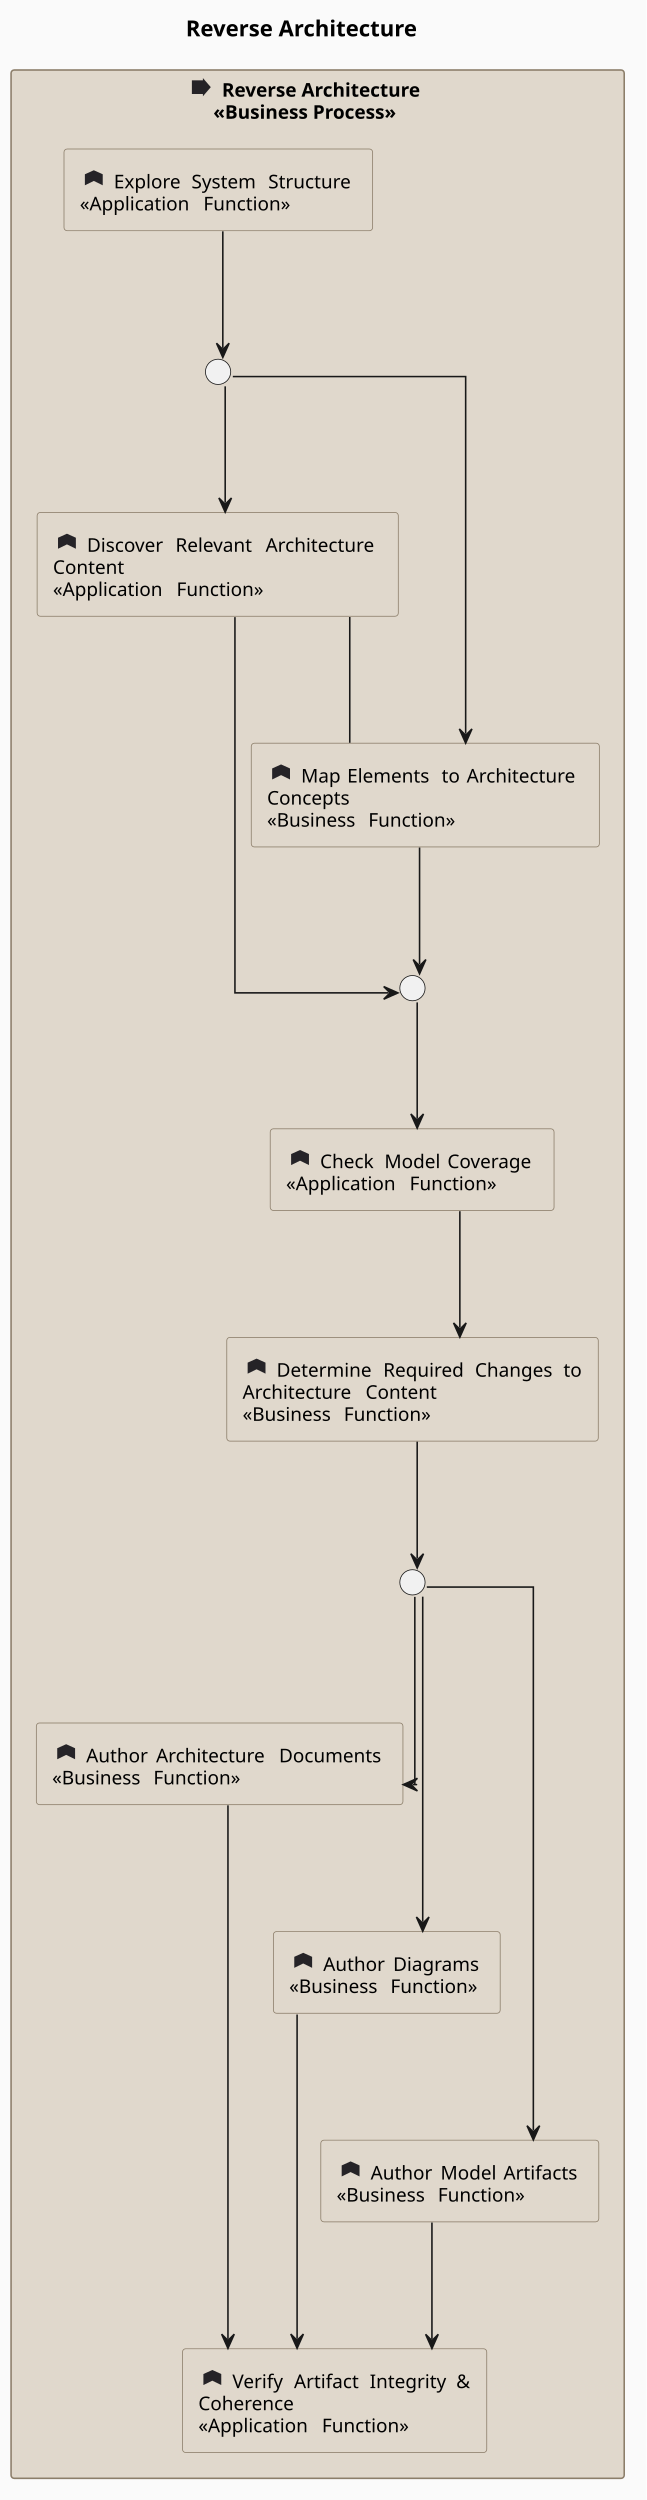
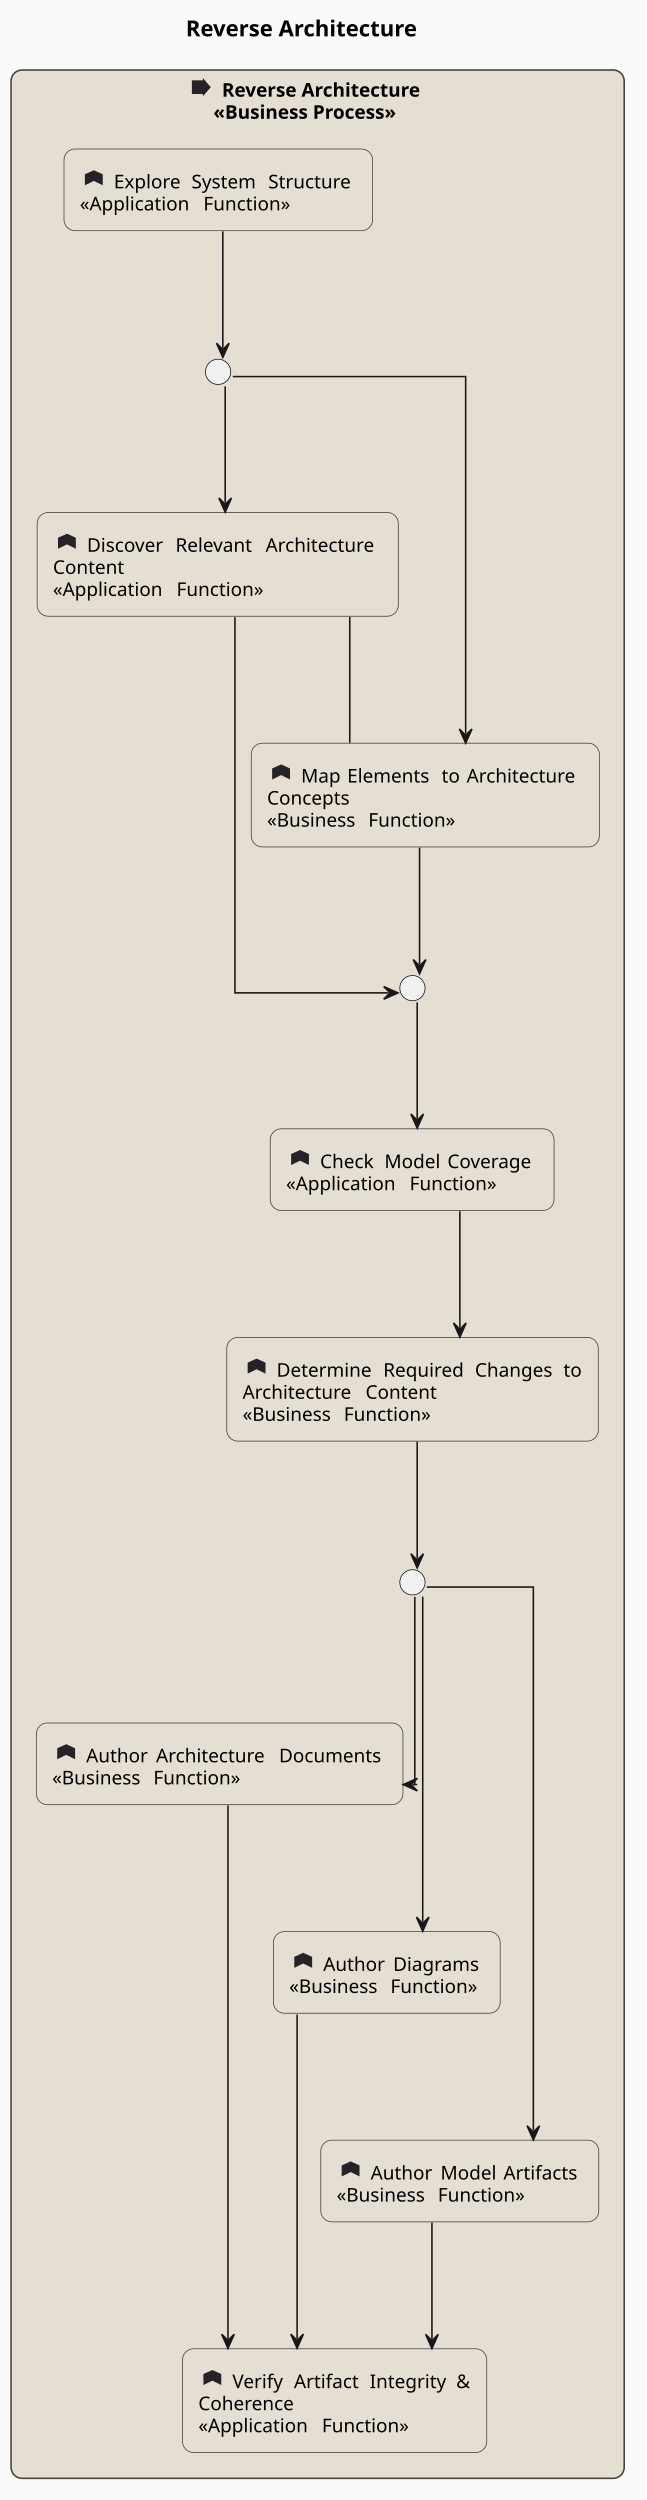
<svg xmlns="http://www.w3.org/2000/svg" contentStyleType="text/css" data-diagram-type="DESCRIPTION" height="1582px" preserveAspectRatio="none" style="width:409px;height:1582px;background:#FAFAFA;" version="1.1" viewBox="0 0 409 1582" width="409px" zoomAndPan="magnify">
  <defs />
  <g>
    <rect fill="#FAFAFA" height="1582" style="stroke:none;stroke-width:1;" width="409" x="0" y="0" />
-     <g class="title" data-source-line="156">
+     <g class="title" data-source-line="160">
      <text fill="#000000" font-family="sans-serif" font-size="14" font-weight="700" lengthAdjust="spacing" textLength="166.852" x="117.574" y="22.995">Reverse Architecture</text>
    </g>
-     <g class="cluster" data-qualified-name="PRC_CYgU64" data-source-line="158" id="ent0002">
-       <rect fill="#E0D8CC" height="1524" rx="2" ry="2" style="stroke:#8C7E6A;stroke-width:1;" width="388" x="7" y="44.297" />
+     <g class="cluster" data-qualified-name="PRC_CYgU64" data-source-line="162" id="ent0002">
+       <rect fill="#E5DFD3" height="1524" rx="7" ry="7" style="stroke:#45433F;stroke-width:1;" width="388" x="7" y="44.297" />
      <path d="M121.422,50.838 L128.4,50.838 L128.4,49.398 L133.385,55.158 L128.4,60.918 L128.4,59.478 L121.422,59.478" fill="#252327" style="stroke:none;stroke-width:1;" />
      <text fill="#000000" font-family="sans-serif" font-size="12" font-weight="700" lengthAdjust="spacing" textLength="143.016" x="140.443" y="61.19">Reverse Architecture</text>
      <text fill="#000000" font-family="sans-serif" font-size="12" font-weight="700" lengthAdjust="spacing" textLength="132.088" x="134.956" y="75.159">«Business Process»</text>
    </g>
-     <g class="entity" data-qualified-name="PRC_CYgU64.FNC_NGjUCa" data-source-line="159" id="ent0003">
-       <rect fill="#E0D8CC" height="65.661" rx="2" ry="2" style="stroke:#8C7E6A;stroke-width:0.5;" width="192.51" x="115.5" y="1486.297" />
+     <g class="entity" data-qualified-name="PRC_CYgU64.FNC_NGjUCa" data-source-line="163" id="ent0003">
+       <rect fill="#E5DFD3" height="65.661" rx="7" ry="7" style="stroke:#45433F;stroke-width:0.5;" width="192.51" x="115.5" y="1486.297" />
      <path d="M128.712,1509.257 L128.712,1502.278 L134.362,1499.731 L140.011,1502.278 L140.011,1509.257 L134.362,1506.488" fill="#252327" style="stroke:none;stroke-width:0.5;" />
      <text fill="#000000" font-family="sans-serif" font-size="12" lengthAdjust="spacing" textLength="3.814" x="143.223" y="1511.19"> </text>
      <text fill="#000000" font-family="sans-serif" font-size="12" lengthAdjust="spacing" textLength="35.185" x="147.037" y="1511.19">Verify</text>
      <text fill="#000000" font-family="sans-serif" font-size="12" lengthAdjust="spacing" textLength="3.814" x="182.223" y="1511.19"> </text>
      <text fill="#000000" font-family="sans-serif" font-size="12" lengthAdjust="spacing" textLength="44.062" x="186.037" y="1511.19">Artifact</text>
      <text fill="#000000" font-family="sans-serif" font-size="12" lengthAdjust="spacing" textLength="3.814" x="230.1" y="1511.19"> </text>
      <text fill="#000000" font-family="sans-serif" font-size="12" lengthAdjust="spacing" textLength="50.924" x="233.915" y="1511.19">Integrity</text>
      <text fill="#000000" font-family="sans-serif" font-size="12" lengthAdjust="spacing" textLength="3.814" x="284.838" y="1511.19"> </text>
      <text fill="#000000" font-family="sans-serif" font-size="12" lengthAdjust="spacing" textLength="9.357" x="288.653" y="1511.19">&amp;</text>
      <text fill="#000000" font-family="sans-serif" font-size="12" lengthAdjust="spacing" textLength="64.611" x="125.5" y="1525.159">Coherence</text>
      <text fill="#000000" font-family="sans-serif" font-size="12" lengthAdjust="spacing" textLength="74.391" x="125.5" y="1539.127">«Application</text>
      <text fill="#000000" font-family="sans-serif" font-size="12" lengthAdjust="spacing" textLength="3.814" x="199.891" y="1539.127"> </text>
      <text fill="#000000" font-family="sans-serif" font-size="12" lengthAdjust="spacing" textLength="59.039" x="203.705" y="1539.127">Function»</text>
    </g>
-     <g class="entity" data-qualified-name="PRC_CYgU64.FNC_SXt2mM" data-source-line="160" id="ent0004">
-       <rect fill="#E0D8CC" height="51.692" rx="2" ry="2" style="stroke:#8C7E6A;stroke-width:0.5;" width="179.602" x="171" y="714.297" />
+     <g class="entity" data-qualified-name="PRC_CYgU64.FNC_SXt2mM" data-source-line="164" id="ent0004">
+       <rect fill="#E5DFD3" height="51.692" rx="7" ry="7" style="stroke:#45433F;stroke-width:0.5;" width="179.602" x="171" y="714.297" />
      <path d="M184.212,737.257 L184.212,730.278 L189.862,727.731 L195.511,730.278 L195.511,737.257 L189.862,734.488" fill="#252327" style="stroke:none;stroke-width:0.5;" />
      <text fill="#000000" font-family="sans-serif" font-size="12" lengthAdjust="spacing" textLength="3.814" x="198.723" y="739.19"> </text>
      <text fill="#000000" font-family="sans-serif" font-size="12" lengthAdjust="spacing" textLength="36.914" x="202.537" y="739.19">Check</text>
      <text fill="#000000" font-family="sans-serif" font-size="12" lengthAdjust="spacing" textLength="3.814" x="239.452" y="739.19"> </text>
      <text fill="#000000" font-family="sans-serif" font-size="12" lengthAdjust="spacing" textLength="36.029" x="243.266" y="739.19">Model</text>
      <text fill="#000000" font-family="sans-serif" font-size="12" lengthAdjust="spacing" textLength="3.814" x="279.295" y="739.19"> </text>
      <text fill="#000000" font-family="sans-serif" font-size="12" lengthAdjust="spacing" textLength="57.492" x="283.11" y="739.19">Coverage</text>
      <text fill="#000000" font-family="sans-serif" font-size="12" lengthAdjust="spacing" textLength="74.391" x="181" y="753.159">«Application</text>
      <text fill="#000000" font-family="sans-serif" font-size="12" lengthAdjust="spacing" textLength="3.814" x="255.391" y="753.159"> </text>
      <text fill="#000000" font-family="sans-serif" font-size="12" lengthAdjust="spacing" textLength="59.039" x="259.205" y="753.159">Function»</text>
    </g>
-     <g class="entity" data-qualified-name="PRC_CYgU64.FNC_erPw5B" data-source-line="161" id="ent0005">
-       <rect fill="#E0D8CC" height="51.692" rx="2" ry="2" style="stroke:#8C7E6A;stroke-width:0.5;" width="195.293" x="40.5" y="94.297" />
+     <g class="entity" data-qualified-name="PRC_CYgU64.FNC_erPw5B" data-source-line="165" id="ent0005">
+       <rect fill="#E5DFD3" height="51.692" rx="7" ry="7" style="stroke:#45433F;stroke-width:0.5;" width="195.293" x="40.5" y="94.297" />
      <path d="M53.712,117.257 L53.712,110.278 L59.361,107.731 L65.011,110.278 L65.011,117.257 L59.361,114.488" fill="#252327" style="stroke:none;stroke-width:0.5;" />
      <text fill="#000000" font-family="sans-serif" font-size="12" lengthAdjust="spacing" textLength="3.814" x="68.223" y="119.19"> </text>
      <text fill="#000000" font-family="sans-serif" font-size="12" lengthAdjust="spacing" textLength="45.293" x="72.037" y="119.19">Explore</text>
      <text fill="#000000" font-family="sans-serif" font-size="12" lengthAdjust="spacing" textLength="3.814" x="117.331" y="119.19"> </text>
      <text fill="#000000" font-family="sans-serif" font-size="12" lengthAdjust="spacing" textLength="44.748" x="121.145" y="119.19">System</text>
      <text fill="#000000" font-family="sans-serif" font-size="12" lengthAdjust="spacing" textLength="3.814" x="165.893" y="119.19"> </text>
      <text fill="#000000" font-family="sans-serif" font-size="12" lengthAdjust="spacing" textLength="56.086" x="169.708" y="119.19">Structure</text>
      <text fill="#000000" font-family="sans-serif" font-size="12" lengthAdjust="spacing" textLength="74.391" x="50.5" y="133.159">«Application</text>
      <text fill="#000000" font-family="sans-serif" font-size="12" lengthAdjust="spacing" textLength="3.814" x="124.891" y="133.159"> </text>
      <text fill="#000000" font-family="sans-serif" font-size="12" lengthAdjust="spacing" textLength="59.039" x="128.705" y="133.159">Function»</text>
    </g>
-     <g class="entity" data-qualified-name="PRC_CYgU64.FNC_lLdx12" data-source-line="162" id="ent0006">
-       <rect fill="#E0D8CC" height="65.661" rx="2" ry="2" style="stroke:#8C7E6A;stroke-width:0.5;" width="228.545" x="23.5" y="324.297" />
+     <g class="entity" data-qualified-name="PRC_CYgU64.FNC_lLdx12" data-source-line="166" id="ent0006">
+       <rect fill="#E5DFD3" height="65.661" rx="7" ry="7" style="stroke:#45433F;stroke-width:0.5;" width="228.545" x="23.5" y="324.297" />
      <path d="M36.712,347.257 L36.712,340.278 L42.361,337.731 L48.011,340.278 L48.011,347.257 L42.361,344.488" fill="#252327" style="stroke:none;stroke-width:0.5;" />
      <text fill="#000000" font-family="sans-serif" font-size="12" lengthAdjust="spacing" textLength="3.814" x="51.223" y="349.19"> </text>
      <text fill="#000000" font-family="sans-serif" font-size="12" lengthAdjust="spacing" textLength="52.184" x="55.038" y="349.19">Discover</text>
      <text fill="#000000" font-family="sans-serif" font-size="12" lengthAdjust="spacing" textLength="3.814" x="107.221" y="349.19"> </text>
      <text fill="#000000" font-family="sans-serif" font-size="12" lengthAdjust="spacing" textLength="53.203" x="111.036" y="349.19">Relevant</text>
      <text fill="#000000" font-family="sans-serif" font-size="12" lengthAdjust="spacing" textLength="3.814" x="164.239" y="349.19"> </text>
      <text fill="#000000" font-family="sans-serif" font-size="12" lengthAdjust="spacing" textLength="73.992" x="168.053" y="349.19">Architecture</text>
      <text fill="#000000" font-family="sans-serif" font-size="12" lengthAdjust="spacing" textLength="47.725" x="33.5" y="363.159">Content</text>
      <text fill="#000000" font-family="sans-serif" font-size="12" lengthAdjust="spacing" textLength="74.391" x="33.5" y="377.127">«Application</text>
      <text fill="#000000" font-family="sans-serif" font-size="12" lengthAdjust="spacing" textLength="3.814" x="107.891" y="377.127"> </text>
      <text fill="#000000" font-family="sans-serif" font-size="12" lengthAdjust="spacing" textLength="59.039" x="111.705" y="377.127">Function»</text>
    </g>
-     <g class="entity" data-qualified-name="PRC_CYgU64.FNC_oRz6Qe" data-source-line="163" id="ent0007">
-       <rect fill="#E0D8CC" height="65.661" rx="2" ry="2" style="stroke:#8C7E6A;stroke-width:0.5;" width="220.278" x="159" y="470.297" />
+     <g class="entity" data-qualified-name="PRC_CYgU64.FNC_oRz6Qe" data-source-line="167" id="ent0007">
+       <rect fill="#E5DFD3" height="65.661" rx="7" ry="7" style="stroke:#45433F;stroke-width:0.5;" width="220.278" x="159" y="470.297" />
      <path d="M172.212,493.257 L172.212,486.278 L177.862,483.731 L183.511,486.278 L183.511,493.257 L177.862,490.488" fill="#252327" style="stroke:none;stroke-width:0.5;" />
      <text fill="#000000" font-family="sans-serif" font-size="12" lengthAdjust="spacing" textLength="3.814" x="186.723" y="495.19"> </text>
      <text fill="#000000" font-family="sans-serif" font-size="12" lengthAdjust="spacing" textLength="25.324" x="190.537" y="495.19">Map</text>
      <text fill="#000000" font-family="sans-serif" font-size="12" lengthAdjust="spacing" textLength="3.814" x="215.862" y="495.19"> </text>
      <text fill="#000000" font-family="sans-serif" font-size="12" lengthAdjust="spacing" textLength="55.934" x="219.676" y="495.19">Elements</text>
      <text fill="#000000" font-family="sans-serif" font-size="12" lengthAdjust="spacing" textLength="3.814" x="275.61" y="495.19"> </text>
      <text fill="#000000" font-family="sans-serif" font-size="12" lengthAdjust="spacing" textLength="12.047" x="279.424" y="495.19">to</text>
      <text fill="#000000" font-family="sans-serif" font-size="12" lengthAdjust="spacing" textLength="3.814" x="291.471" y="495.19"> </text>
      <text fill="#000000" font-family="sans-serif" font-size="12" lengthAdjust="spacing" textLength="73.992" x="295.286" y="495.19">Architecture</text>
      <text fill="#000000" font-family="sans-serif" font-size="12" lengthAdjust="spacing" textLength="55.881" x="169" y="509.159">Concepts</text>
      <text fill="#000000" font-family="sans-serif" font-size="12" lengthAdjust="spacing" textLength="60.258" x="169" y="523.127">«Business</text>
      <text fill="#000000" font-family="sans-serif" font-size="12" lengthAdjust="spacing" textLength="3.814" x="229.258" y="523.127"> </text>
      <text fill="#000000" font-family="sans-serif" font-size="12" lengthAdjust="spacing" textLength="59.039" x="233.072" y="523.127">Function»</text>
    </g>
-     <g class="entity" data-qualified-name="PRC_CYgU64.FNC_rkx32U" data-source-line="164" id="ent0008">
-       <rect fill="#E0D8CC" height="65.661" rx="2" ry="2" style="stroke:#8C7E6A;stroke-width:0.5;" width="235.09" x="143.5" y="846.297" />
+     <g class="entity" data-qualified-name="PRC_CYgU64.FNC_rkx32U" data-source-line="168" id="ent0008">
+       <rect fill="#E5DFD3" height="65.661" rx="7" ry="7" style="stroke:#45433F;stroke-width:0.5;" width="235.09" x="143.5" y="846.297" />
      <path d="M156.712,869.257 L156.712,862.278 L162.362,859.731 L168.011,862.278 L168.011,869.257 L162.362,866.488" fill="#252327" style="stroke:none;stroke-width:0.5;" />
      <text fill="#000000" font-family="sans-serif" font-size="12" lengthAdjust="spacing" textLength="3.814" x="171.223" y="871.19"> </text>
      <text fill="#000000" font-family="sans-serif" font-size="12" lengthAdjust="spacing" textLength="63.656" x="175.037" y="871.19">Determine</text>
      <text fill="#000000" font-family="sans-serif" font-size="12" lengthAdjust="spacing" textLength="3.814" x="238.694" y="871.19"> </text>
      <text fill="#000000" font-family="sans-serif" font-size="12" lengthAdjust="spacing" textLength="54.211" x="242.508" y="871.19">Required</text>
      <text fill="#000000" font-family="sans-serif" font-size="12" lengthAdjust="spacing" textLength="3.814" x="296.719" y="871.19"> </text>
      <text fill="#000000" font-family="sans-serif" font-size="12" lengthAdjust="spacing" textLength="52.195" x="300.534" y="871.19">Changes</text>
      <text fill="#000000" font-family="sans-serif" font-size="12" lengthAdjust="spacing" textLength="3.814" x="352.729" y="871.19"> </text>
      <text fill="#000000" font-family="sans-serif" font-size="12" lengthAdjust="spacing" textLength="12.047" x="356.543" y="871.19">to</text>
      <text fill="#000000" font-family="sans-serif" font-size="12" lengthAdjust="spacing" textLength="73.992" x="153.5" y="885.159">Architecture</text>
      <text fill="#000000" font-family="sans-serif" font-size="12" lengthAdjust="spacing" textLength="3.814" x="227.492" y="885.159"> </text>
      <text fill="#000000" font-family="sans-serif" font-size="12" lengthAdjust="spacing" textLength="47.725" x="231.307" y="885.159">Content</text>
      <text fill="#000000" font-family="sans-serif" font-size="12" lengthAdjust="spacing" textLength="60.258" x="153.5" y="899.127">«Business</text>
      <text fill="#000000" font-family="sans-serif" font-size="12" lengthAdjust="spacing" textLength="3.814" x="213.758" y="899.127"> </text>
      <text fill="#000000" font-family="sans-serif" font-size="12" lengthAdjust="spacing" textLength="59.039" x="217.572" y="899.127">Function»</text>
    </g>
-     <g class="entity" data-qualified-name="PRC_CYgU64.FNC_saMRQ0" data-source-line="165" id="ent0009">
-       <rect fill="#E0D8CC" height="51.692" rx="2" ry="2" style="stroke:#8C7E6A;stroke-width:0.5;" width="231.979" x="23" y="1090.297" />
+     <g class="entity" data-qualified-name="PRC_CYgU64.FNC_saMRQ0" data-source-line="169" id="ent0009">
+       <rect fill="#E5DFD3" height="51.692" rx="7" ry="7" style="stroke:#45433F;stroke-width:0.5;" width="231.979" x="23" y="1090.297" />
      <path d="M36.212,1113.257 L36.212,1106.278 L41.861,1103.731 L47.511,1106.278 L47.511,1113.257 L41.861,1110.488" fill="#252327" style="stroke:none;stroke-width:0.5;" />
      <text fill="#000000" font-family="sans-serif" font-size="12" lengthAdjust="spacing" textLength="3.814" x="50.723" y="1115.19"> </text>
      <text fill="#000000" font-family="sans-serif" font-size="12" lengthAdjust="spacing" textLength="40.4" x="54.538" y="1115.19">Author</text>
      <text fill="#000000" font-family="sans-serif" font-size="12" lengthAdjust="spacing" textLength="3.814" x="94.938" y="1115.19"> </text>
      <text fill="#000000" font-family="sans-serif" font-size="12" lengthAdjust="spacing" textLength="73.992" x="98.752" y="1115.19">Architecture</text>
      <text fill="#000000" font-family="sans-serif" font-size="12" lengthAdjust="spacing" textLength="3.814" x="172.745" y="1115.19"> </text>
      <text fill="#000000" font-family="sans-serif" font-size="12" lengthAdjust="spacing" textLength="68.42" x="176.559" y="1115.19">Documents</text>
      <text fill="#000000" font-family="sans-serif" font-size="12" lengthAdjust="spacing" textLength="60.258" x="33" y="1129.159">«Business</text>
      <text fill="#000000" font-family="sans-serif" font-size="12" lengthAdjust="spacing" textLength="3.814" x="93.258" y="1129.159"> </text>
      <text fill="#000000" font-family="sans-serif" font-size="12" lengthAdjust="spacing" textLength="59.039" x="97.072" y="1129.159">Function»</text>
    </g>
-     <g class="entity" data-qualified-name="PRC_CYgU64.FNC_uzJGYp" data-source-line="166" id="ent0010">
-       <rect fill="#E0D8CC" height="51.692" rx="2" ry="2" style="stroke:#8C7E6A;stroke-width:0.5;" width="143.526" x="173" y="1222.297" />
+     <g class="entity" data-qualified-name="PRC_CYgU64.FNC_uzJGYp" data-source-line="170" id="ent0010">
+       <rect fill="#E5DFD3" height="51.692" rx="7" ry="7" style="stroke:#45433F;stroke-width:0.5;" width="143.526" x="173" y="1222.297" />
      <path d="M186.212,1245.257 L186.212,1238.278 L191.862,1235.731 L197.511,1238.278 L197.511,1245.257 L191.862,1242.488" fill="#252327" style="stroke:none;stroke-width:0.5;" />
      <text fill="#000000" font-family="sans-serif" font-size="12" lengthAdjust="spacing" textLength="3.814" x="200.723" y="1247.19"> </text>
      <text fill="#000000" font-family="sans-serif" font-size="12" lengthAdjust="spacing" textLength="40.4" x="204.537" y="1247.19">Author</text>
      <text fill="#000000" font-family="sans-serif" font-size="12" lengthAdjust="spacing" textLength="3.814" x="244.938" y="1247.19"> </text>
      <text fill="#000000" font-family="sans-serif" font-size="12" lengthAdjust="spacing" textLength="57.773" x="248.752" y="1247.19">Diagrams</text>
      <text fill="#000000" font-family="sans-serif" font-size="12" lengthAdjust="spacing" textLength="60.258" x="183" y="1261.159">«Business</text>
      <text fill="#000000" font-family="sans-serif" font-size="12" lengthAdjust="spacing" textLength="3.814" x="243.258" y="1261.159"> </text>
      <text fill="#000000" font-family="sans-serif" font-size="12" lengthAdjust="spacing" textLength="59.039" x="247.072" y="1261.159">Function»</text>
    </g>
-     <g class="entity" data-qualified-name="PRC_CYgU64.FNC_yuFXVJ" data-source-line="167" id="ent0011">
-       <rect fill="#E0D8CC" height="51.692" rx="2" ry="2" style="stroke:#8C7E6A;stroke-width:0.5;" width="175.911" x="203" y="1354.297" />
+     <g class="entity" data-qualified-name="PRC_CYgU64.FNC_yuFXVJ" data-source-line="171" id="ent0011">
+       <rect fill="#E5DFD3" height="51.692" rx="7" ry="7" style="stroke:#45433F;stroke-width:0.5;" width="175.911" x="203" y="1354.297" />
      <path d="M216.212,1377.257 L216.212,1370.278 L221.862,1367.731 L227.511,1370.278 L227.511,1377.257 L221.862,1374.488" fill="#252327" style="stroke:none;stroke-width:0.5;" />
      <text fill="#000000" font-family="sans-serif" font-size="12" lengthAdjust="spacing" textLength="3.814" x="230.723" y="1379.19"> </text>
      <text fill="#000000" font-family="sans-serif" font-size="12" lengthAdjust="spacing" textLength="40.4" x="234.537" y="1379.19">Author</text>
      <text fill="#000000" font-family="sans-serif" font-size="12" lengthAdjust="spacing" textLength="3.814" x="274.938" y="1379.19"> </text>
      <text fill="#000000" font-family="sans-serif" font-size="12" lengthAdjust="spacing" textLength="36.029" x="278.752" y="1379.19">Model</text>
      <text fill="#000000" font-family="sans-serif" font-size="12" lengthAdjust="spacing" textLength="3.814" x="314.782" y="1379.19"> </text>
      <text fill="#000000" font-family="sans-serif" font-size="12" lengthAdjust="spacing" textLength="50.315" x="318.596" y="1379.19">Artifacts</text>
      <text fill="#000000" font-family="sans-serif" font-size="12" lengthAdjust="spacing" textLength="60.258" x="213" y="1393.159">«Business</text>
      <text fill="#000000" font-family="sans-serif" font-size="12" lengthAdjust="spacing" textLength="3.814" x="273.258" y="1393.159"> </text>
      <text fill="#000000" font-family="sans-serif" font-size="12" lengthAdjust="spacing" textLength="59.039" x="277.072" y="1393.159">Function»</text>
    </g>
-     <g class="entity" data-qualified-name="PRC_CYgU64.JNA_Ps7rVy" data-source-line="168" id="ent0012">
+     <g class="entity" data-qualified-name="PRC_CYgU64.JNA_Ps7rVy" data-source-line="172" id="ent0012">
      <ellipse cx="261" cy="625.297" fill="#F1F1F1" rx="8" ry="8" style="stroke:#181818;stroke-width:0.5;" />
    </g>
-     <g class="entity" data-qualified-name="PRC_CYgU64.JNA_zGOowi" data-source-line="169" id="ent0013">
+     <g class="entity" data-qualified-name="PRC_CYgU64.JNA_zGOowi" data-source-line="173" id="ent0013">
      <ellipse cx="138" cy="235.297" fill="#F1F1F1" rx="8" ry="8" style="stroke:#181818;stroke-width:0.5;" />
    </g>
-     <g class="entity" data-qualified-name="PRC_CYgU64.JNO_chqH1_" data-source-line="170" id="ent0014">
+     <g class="entity" data-qualified-name="PRC_CYgU64.JNO_chqH1_" data-source-line="174" id="ent0014">
      <ellipse cx="261" cy="1001.297" fill="#F1F1F1" rx="8" ry="8" style="stroke:#181818;stroke-width:0.5;" />
    </g>
-     <g class="link" data-entity-1="ent0005" data-entity-2="ent0013" data-link-type="dependency" data-source-line="197" id="lnk39">
+     <g class="link" data-entity-1="ent0005" data-entity-2="ent0013" data-link-type="dependency" data-source-line="201" id="lnk39">
      <path d="M141,146.397 C141,171.837 141,203.127 141,220.177" fill="none" id="FNC_erPw5B-to-JNA_zGOowi" style="stroke:#181818;stroke-width:1;" />
      <polygon fill="#181818" points="141,226.177,145,217.177,141,221.177,137,217.177,141,226.177" style="stroke:#181818;stroke-width:1;" />
    </g>
-     <g class="link" data-entity-1="ent0013" data-entity-2="ent0006" data-link-type="dependency" data-source-line="198" id="lnk40">
+     <g class="link" data-entity-1="ent0013" data-entity-2="ent0006" data-link-type="dependency" data-source-line="202" id="lnk40">
      <path d="M142.5,244.467 C142.5,261.147 142.5,291.207 142.5,318.107" fill="none" id="JNA_zGOowi-to-FNC_lLdx12" style="stroke:#181818;stroke-width:1;" />
      <polygon fill="#181818" points="142.5,324.107,146.5,315.107,142.5,319.107,138.5,315.107,142.5,324.107" style="stroke:#181818;stroke-width:1;" />
    </g>
-     <g class="link" data-entity-1="ent0006" data-entity-2="ent0007" data-link-type="association" data-source-line="193" id="lnk35">
+     <g class="link" data-entity-1="ent0006" data-entity-2="ent0007" data-link-type="association" data-source-line="197" id="lnk35">
      <path d="M221.33,390.427 C221.33,414.237 221.33,446.207 221.33,470.047" fill="none" id="FNC_lLdx12-FNC_oRz6Qe-1" style="stroke:#181818;stroke-width:1;" />
    </g>
-     <g class="link" data-entity-1="ent0007" data-entity-2="ent0012" data-link-type="dependency" data-source-line="201" id="lnk43">
+     <g class="link" data-entity-1="ent0007" data-entity-2="ent0012" data-link-type="dependency" data-source-line="205" id="lnk43">
      <path d="M265.5,536.307 C265.5,563.267 265.5,593.537 265.5,610.217" fill="none" id="FNC_oRz6Qe-to-JNA_Ps7rVy" style="stroke:#181818;stroke-width:1;" />
      <polygon fill="#181818" points="265.5,616.217,269.5,607.217,265.5,611.217,261.5,607.217,265.5,616.217" style="stroke:#181818;stroke-width:1;" />
    </g>
-     <g class="link" data-entity-1="ent0012" data-entity-2="ent0004" data-link-type="dependency" data-source-line="202" id="lnk44">
+     <g class="link" data-entity-1="ent0012" data-entity-2="ent0004" data-link-type="dependency" data-source-line="206" id="lnk44">
      <path d="M264,634.317 C264,651.267 264,682.427 264,707.917" fill="none" id="JNA_Ps7rVy-to-FNC_SXt2mM" style="stroke:#181818;stroke-width:1;" />
      <polygon fill="#181818" points="264,713.917,268,704.917,264,708.917,260,704.917,264,713.917" style="stroke:#181818;stroke-width:1;" />
    </g>
-     <g class="link" data-entity-1="ent0004" data-entity-2="ent0008" data-link-type="dependency" data-source-line="192" id="lnk33">
+     <g class="link" data-entity-1="ent0004" data-entity-2="ent0008" data-link-type="dependency" data-source-line="196" id="lnk33">
      <path d="M291,766.437 C291,789.017 291,815.737 291,840.147" fill="none" id="FNC_SXt2mM-to-FNC_rkx32U" style="stroke:#181818;stroke-width:1;" />
      <polygon fill="#181818" points="291,846.147,295,837.147,291,841.147,287,837.147,291,846.147" style="stroke:#181818;stroke-width:1;" />
    </g>
-     <g class="link" data-entity-1="ent0008" data-entity-2="ent0014" data-link-type="dependency" data-source-line="203" id="lnk45">
+     <g class="link" data-entity-1="ent0008" data-entity-2="ent0014" data-link-type="dependency" data-source-line="207" id="lnk45">
      <path d="M264,912.307 C264,939.267 264,969.537 264,986.217" fill="none" id="FNC_rkx32U-to-JNO_chqH1_" style="stroke:#181818;stroke-width:1;" />
      <polygon fill="#181818" points="264,992.217,268,983.217,264,987.217,260,983.217,264,992.217" style="stroke:#181818;stroke-width:1;" />
    </g>
-     <g class="link" data-entity-1="ent0014" data-entity-2="ent0009" data-link-type="dependency" data-source-line="206" id="lnk48">
+     <g class="link" data-entity-1="ent0014" data-entity-2="ent0009" data-link-type="dependency" data-source-line="210" id="lnk48">
      <path d="M262.5,1010.507 C262.5,1039.847 262.5,1129.297 262.5,1129.297 C262.5,1129.297 265.78,1129.297 261.14,1129.297" fill="none" id="JNO_chqH1_-to-FNC_saMRQ0" style="stroke:#181818;stroke-width:1;" />
      <polygon fill="#181818" points="255.14,1129.297,264.14,1133.297,260.14,1129.297,264.14,1125.297,255.14,1129.297" style="stroke:#181818;stroke-width:1;" />
    </g>
-     <g class="link" data-entity-1="ent0011" data-entity-2="ent0003" data-link-type="dependency" data-source-line="194" id="lnk36">
+     <g class="link" data-entity-1="ent0011" data-entity-2="ent0003" data-link-type="dependency" data-source-line="198" id="lnk36">
      <path d="M273.33,1406.437 C273.33,1429.017 273.33,1455.737 273.33,1480.147" fill="none" id="FNC_yuFXVJ-to-FNC_NGjUCa" style="stroke:#181818;stroke-width:1;" />
      <polygon fill="#181818" points="273.33,1486.147,277.33,1477.147,273.33,1481.147,269.33,1477.147,273.33,1486.147" style="stroke:#181818;stroke-width:1;" />
    </g>
-     <g class="link" data-entity-1="ent0013" data-entity-2="ent0007" data-link-type="dependency" data-source-line="199" id="lnk41">
+     <g class="link" data-entity-1="ent0013" data-entity-2="ent0007" data-link-type="dependency" data-source-line="203" id="lnk41">
      <path d="M147.33,238.297 C181.06,238.297 294.67,238.297 294.67,238.297 C294.67,238.297 294.67,393.237 294.67,464.267" fill="none" id="JNA_zGOowi-to-FNC_oRz6Qe" style="stroke:#181818;stroke-width:1;" />
      <polygon fill="#181818" points="294.67,470.267,298.67,461.267,294.67,465.267,290.67,461.267,294.67,470.267" style="stroke:#181818;stroke-width:1;" />
    </g>
-     <g class="link" data-entity-1="ent0006" data-entity-2="ent0012" data-link-type="dependency" data-source-line="200" id="lnk42">
+     <g class="link" data-entity-1="ent0006" data-entity-2="ent0012" data-link-type="dependency" data-source-line="204" id="lnk42">
      <path d="M148.67,390.527 C148.67,462.887 148.67,628.297 148.67,628.297 C148.67,628.297 218.98,628.297 245.81,628.297" fill="none" id="FNC_lLdx12-to-JNA_Ps7rVy" style="stroke:#181818;stroke-width:1;" />
      <polygon fill="#181818" points="251.81,628.297,242.81,624.297,246.81,628.297,242.81,632.297,251.81,628.297" style="stroke:#181818;stroke-width:1;" />
    </g>
-     <g class="link" data-entity-1="ent0014" data-entity-2="ent0010" data-link-type="dependency" data-source-line="205" id="lnk47">
+     <g class="link" data-entity-1="ent0014" data-entity-2="ent0010" data-link-type="dependency" data-source-line="209" id="lnk47">
      <path d="M267.5,1010.377 C267.5,1044.757 267.5,1161.697 267.5,1216.087" fill="none" id="JNO_chqH1_-to-FNC_uzJGYp" style="stroke:#181818;stroke-width:1;" />
      <polygon fill="#181818" points="267.5,1222.087,271.5,1213.087,267.5,1217.087,263.5,1213.087,267.5,1222.087" style="stroke:#181818;stroke-width:1;" />
    </g>
-     <g class="link" data-entity-1="ent0014" data-entity-2="ent0011" data-link-type="dependency" data-source-line="204" id="lnk46">
+     <g class="link" data-entity-1="ent0014" data-entity-2="ent0011" data-link-type="dependency" data-source-line="208" id="lnk46">
      <path d="M270.08,1004.297 C290.34,1004.297 337.5,1004.297 337.5,1004.297 C337.5,1004.297 337.5,1262.887 337.5,1348.157" fill="none" id="JNO_chqH1_-to-FNC_yuFXVJ" style="stroke:#181818;stroke-width:1;" />
      <polygon fill="#181818" points="337.5,1354.157,341.5,1345.157,337.5,1349.157,333.5,1345.157,337.5,1354.157" style="stroke:#181818;stroke-width:1;" />
    </g>
-     <g class="link" data-entity-1="ent0010" data-entity-2="ent0003" data-link-type="dependency" data-source-line="195" id="lnk37">
+     <g class="link" data-entity-1="ent0010" data-entity-2="ent0003" data-link-type="dependency" data-source-line="199" id="lnk37">
      <path d="M188,1274.777 C188,1324.457 188,1425.527 188,1479.997" fill="none" id="FNC_uzJGYp-to-FNC_NGjUCa" style="stroke:#181818;stroke-width:1;" />
      <polygon fill="#181818" points="188,1485.997,192,1476.997,188,1480.997,184,1476.997,188,1485.997" style="stroke:#181818;stroke-width:1;" />
    </g>
-     <g class="link" data-entity-1="ent0009" data-entity-2="ent0003" data-link-type="dependency" data-source-line="196" id="lnk38">
+     <g class="link" data-entity-1="ent0009" data-entity-2="ent0003" data-link-type="dependency" data-source-line="200" id="lnk38">
      <path d="M144.25,1142.427 C144.25,1213.067 144.25,1401.767 144.25,1480.057" fill="none" id="FNC_saMRQ0-to-FNC_NGjUCa" style="stroke:#181818;stroke-width:1;" />
      <polygon fill="#181818" points="144.25,1486.057,148.25,1477.057,144.25,1481.057,140.25,1477.057,144.25,1486.057" style="stroke:#181818;stroke-width:1;" />
    </g>
  </g>
</svg>
